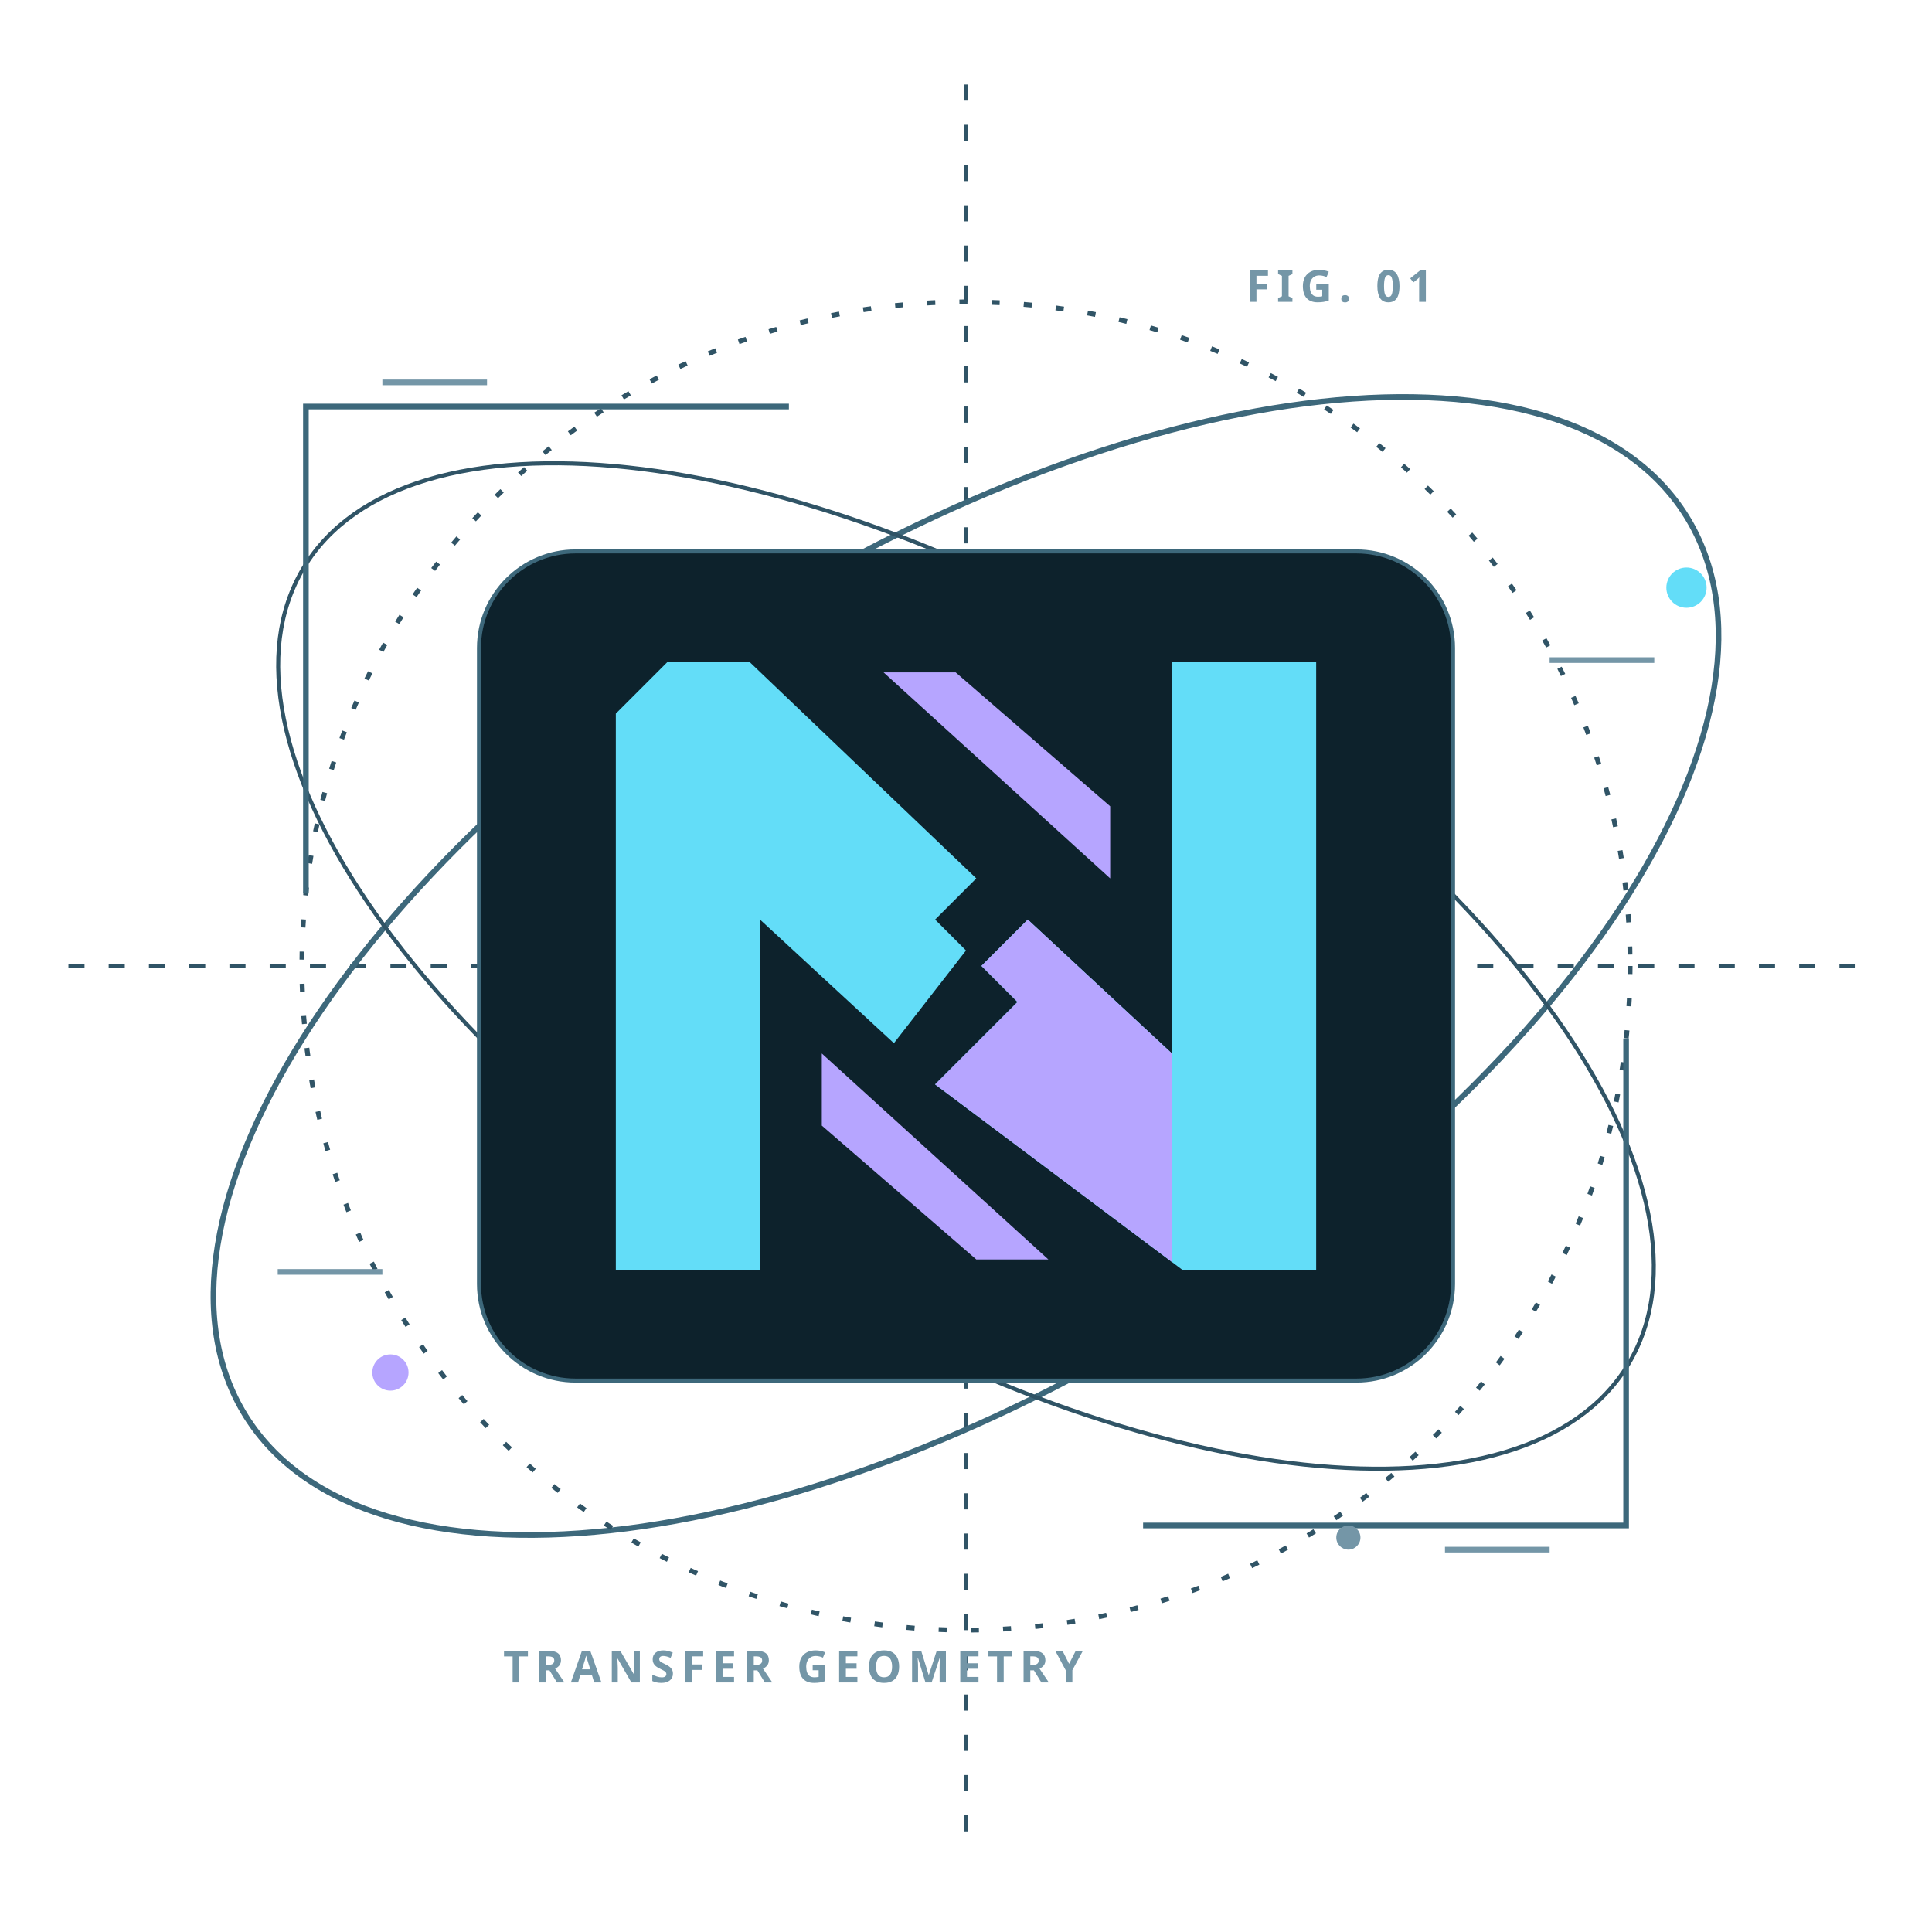
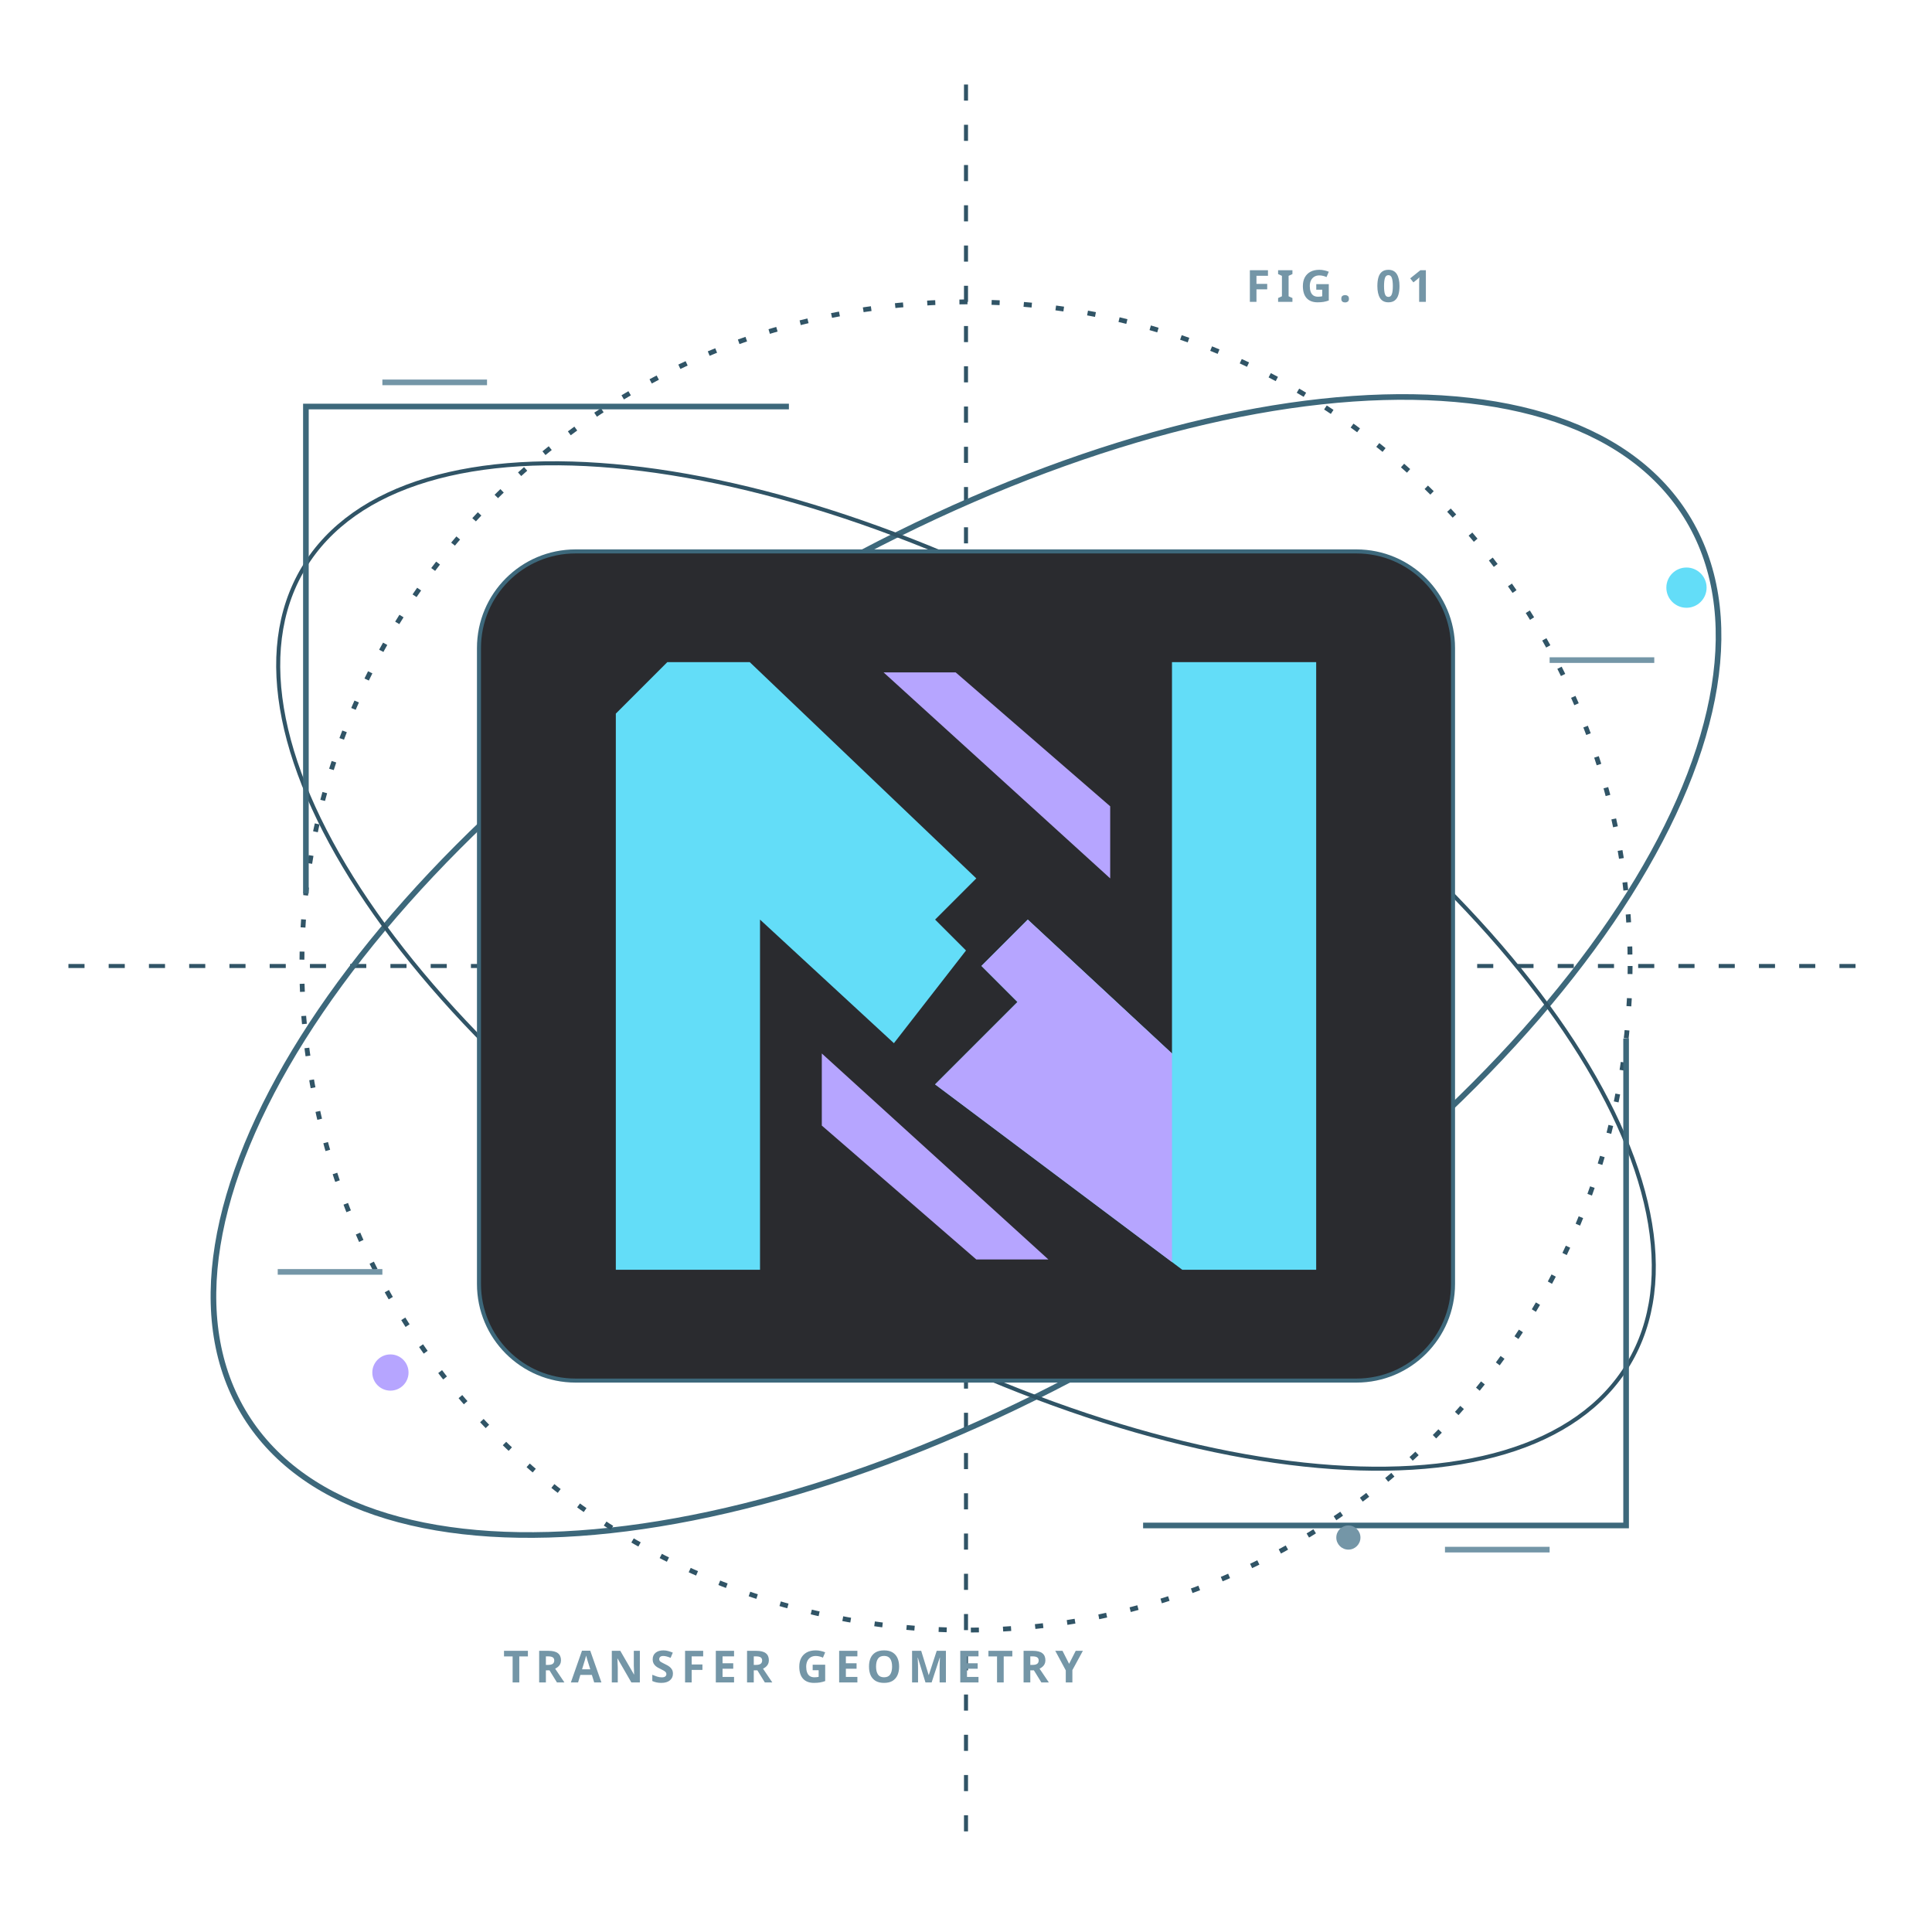
<svg xmlns="http://www.w3.org/2000/svg" viewBox="0 0 480 480" width="480" height="480" role="img" aria-labelledby="title">
  <g transform="translate(240 240) scale(1)">
    <path d="M-223 0H223M0-219V219" fill="none" stroke="#305466" stroke-width="1" stroke-dasharray="4 6" />
    <ellipse cx="0" cy="0" rx="211" ry="102" fill="none" stroke="#3D687B" stroke-width="1.4" transform="rotate(-32)" />
    <ellipse cx="0" cy="0" rx="192" ry="89" fill="none" stroke="#305466" stroke-width="1" transform="rotate(31)" />
    <circle cx="0" cy="0" r="165" fill="none" stroke="#305466" stroke-width="1.2" stroke-dasharray="2 6" />
    <path d="M-164-18V-139H-44M164 18V139H44" fill="none" stroke="#3D687B" stroke-width="1.4" />
    <path d="M-145-145H-119M145 145H119M-171 76H-145M145-76H171" fill="none" stroke="#7496A7" stroke-width="1.4" />
    <circle cx="179" cy="-94" r="5" fill="#63DDF8" />
    <circle cx="-143" cy="101" r="4.5" fill="#B6A5FF" />
    <circle cx="95" cy="142" r="3" fill="#7496A7" />
-     <rect x="-121" y="-103" width="242" height="206" rx="24" fill="#0D222C" stroke="#3D687B" />
+     <rect x="-121" y="-103" width="242" height="206" rx="24" fill="#2A2B2F" stroke="#3D687B" />
    <g transform="translate(-87 -75.5) scale(2.55882)">
      <path d="M0 59V5L5 0H13L35 21L31 25L34 28L27 37L14 25V59ZM40 25L54 38V0H68V59H55L31 41L39 33L35.5 29.5Z" fill="#63DDF8" />
      <path d="M40 25L54 38V58.25L31 41L39 33L35.5 29.5ZM20 38L42 58H35L20 45Z" fill="#B6A5FF" />
      <g transform="rotate(180 34 29.5)">
        <path d="M20 38L42 58H35L20 45Z" fill="#B6A5FF" />
      </g>
    </g>
    <text x="-115" y="178" fill="#7496A7" font-family="Adwaita Mono, sans-serif" font-size="11" font-weight="600" letter-spacing="1.6" text-anchor="start">TRANSFER GEOMETRY</text>
    <text x="116" y="-165" fill="#7496A7" font-family="Adwaita Mono, sans-serif" font-size="11" font-weight="600" letter-spacing="1.6" text-anchor="end">FIG. 01</text>
  </g>
</svg>
